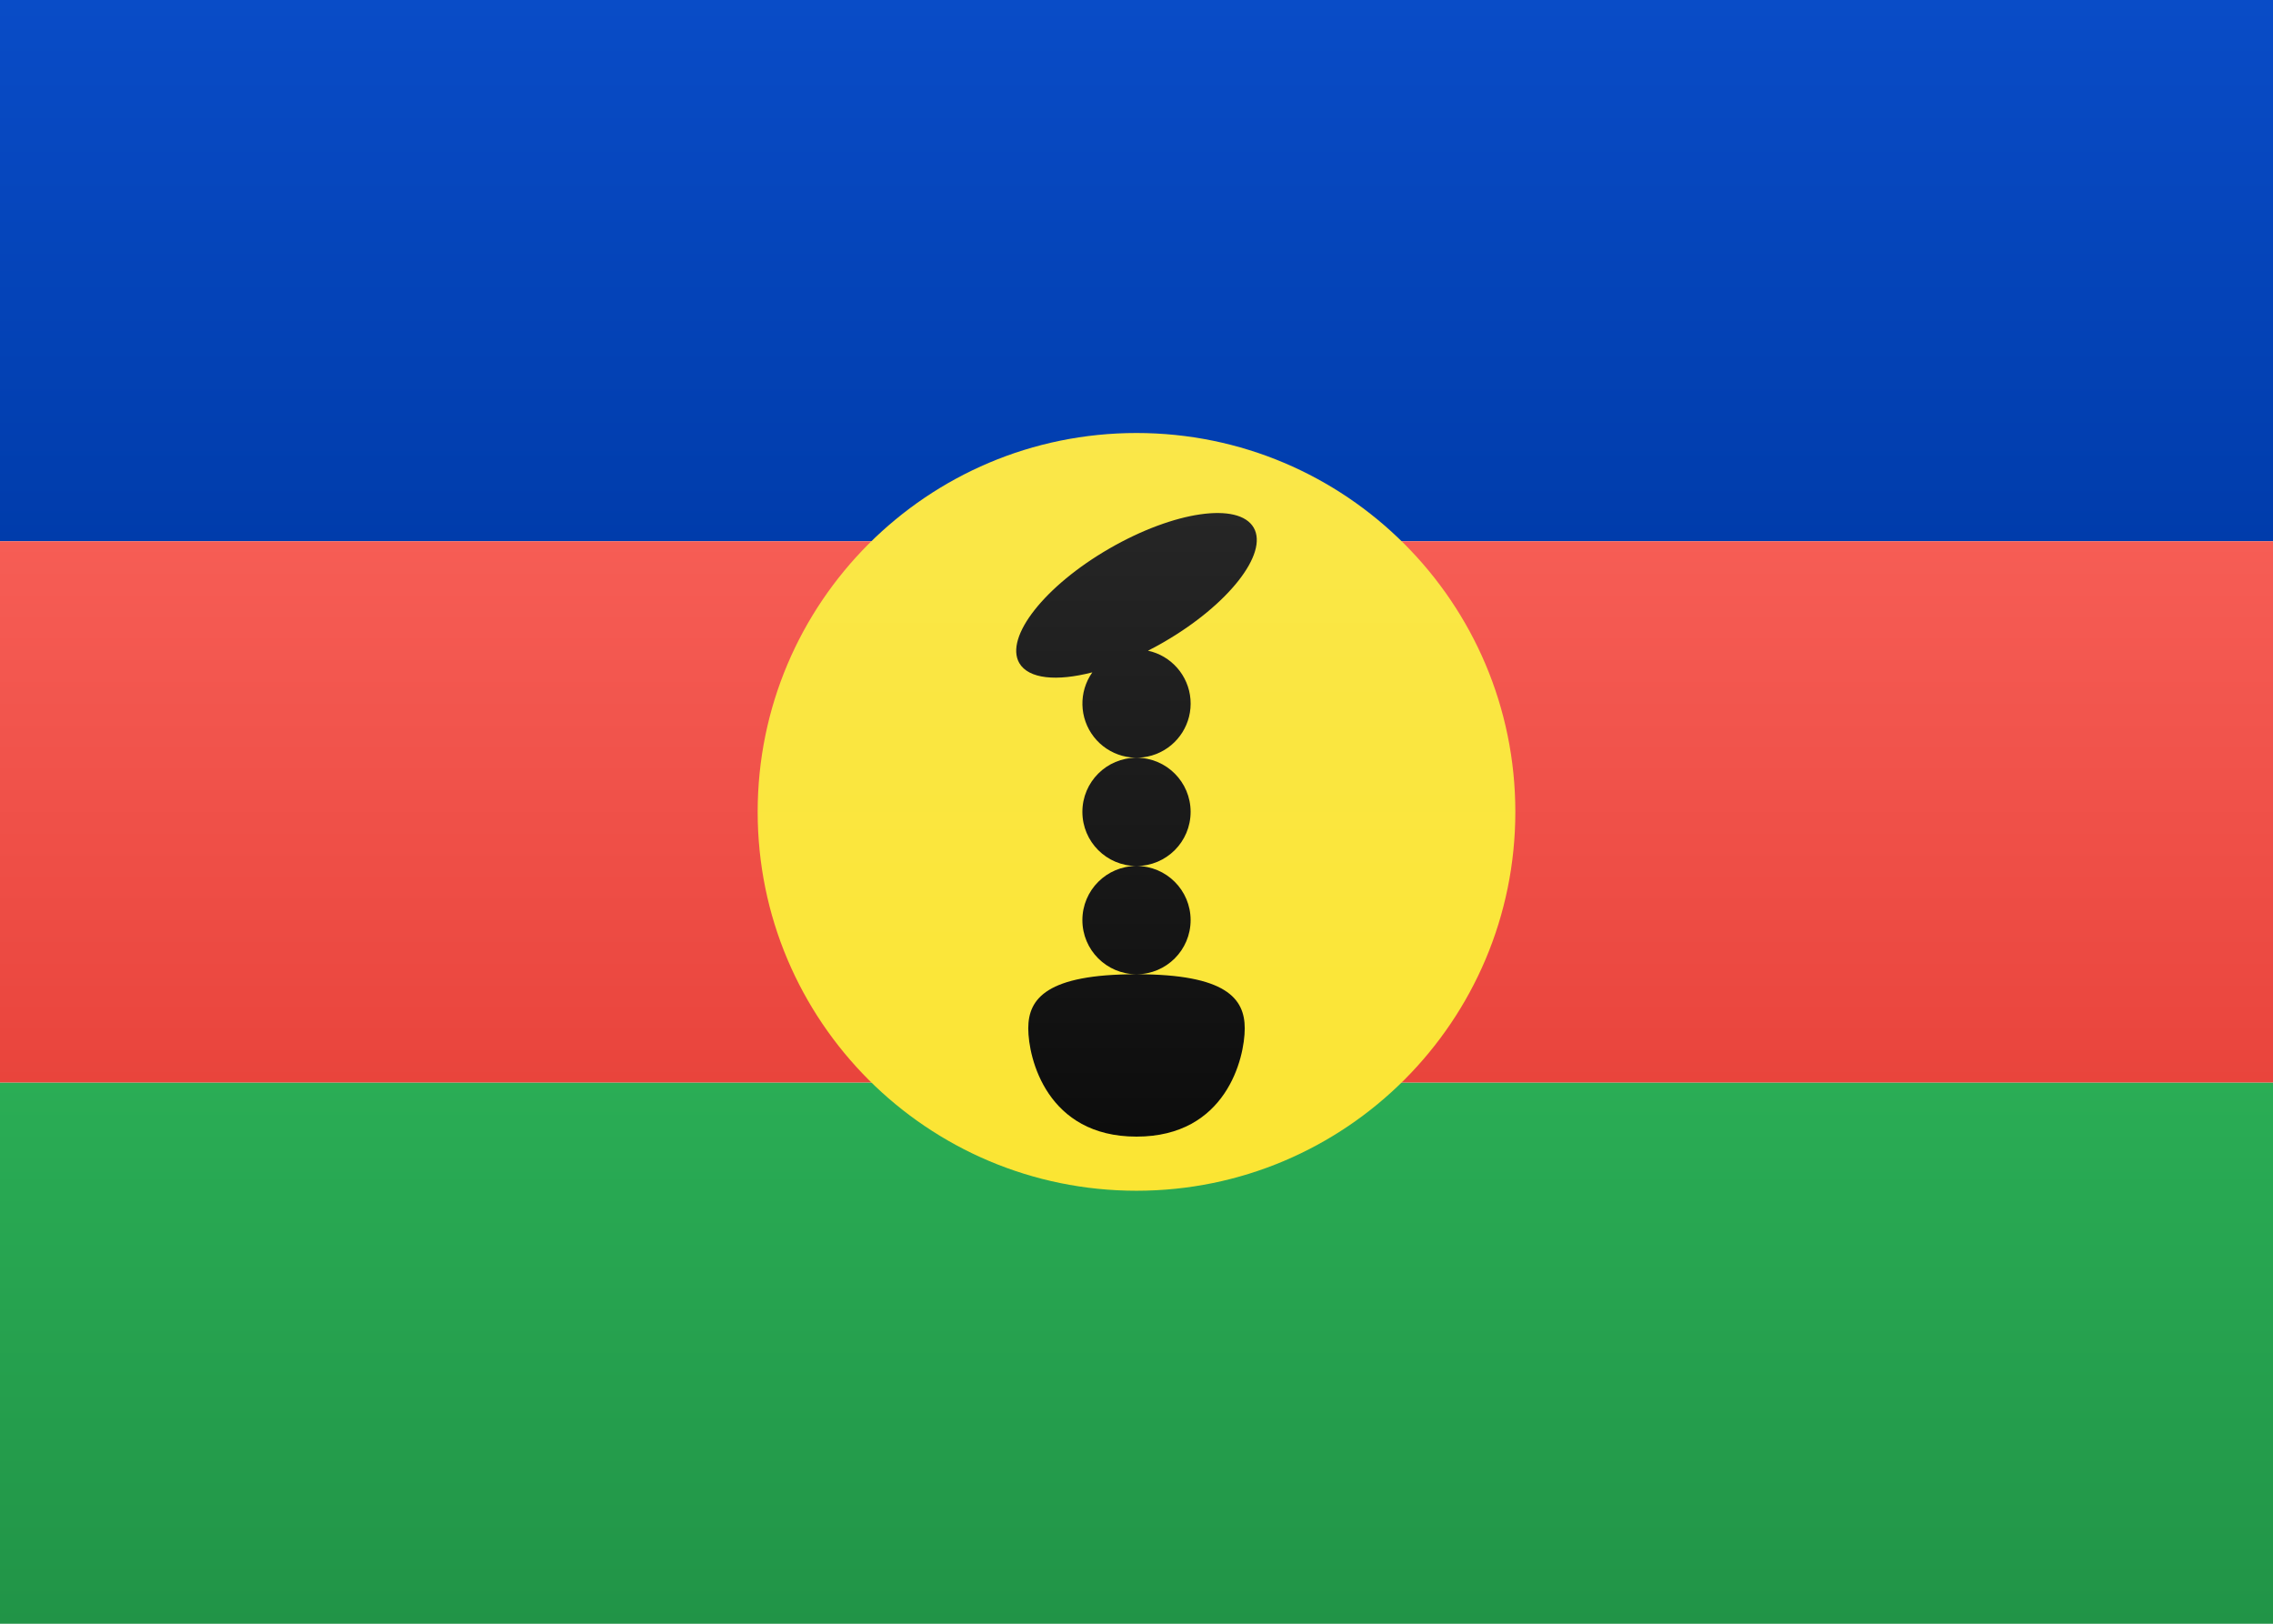
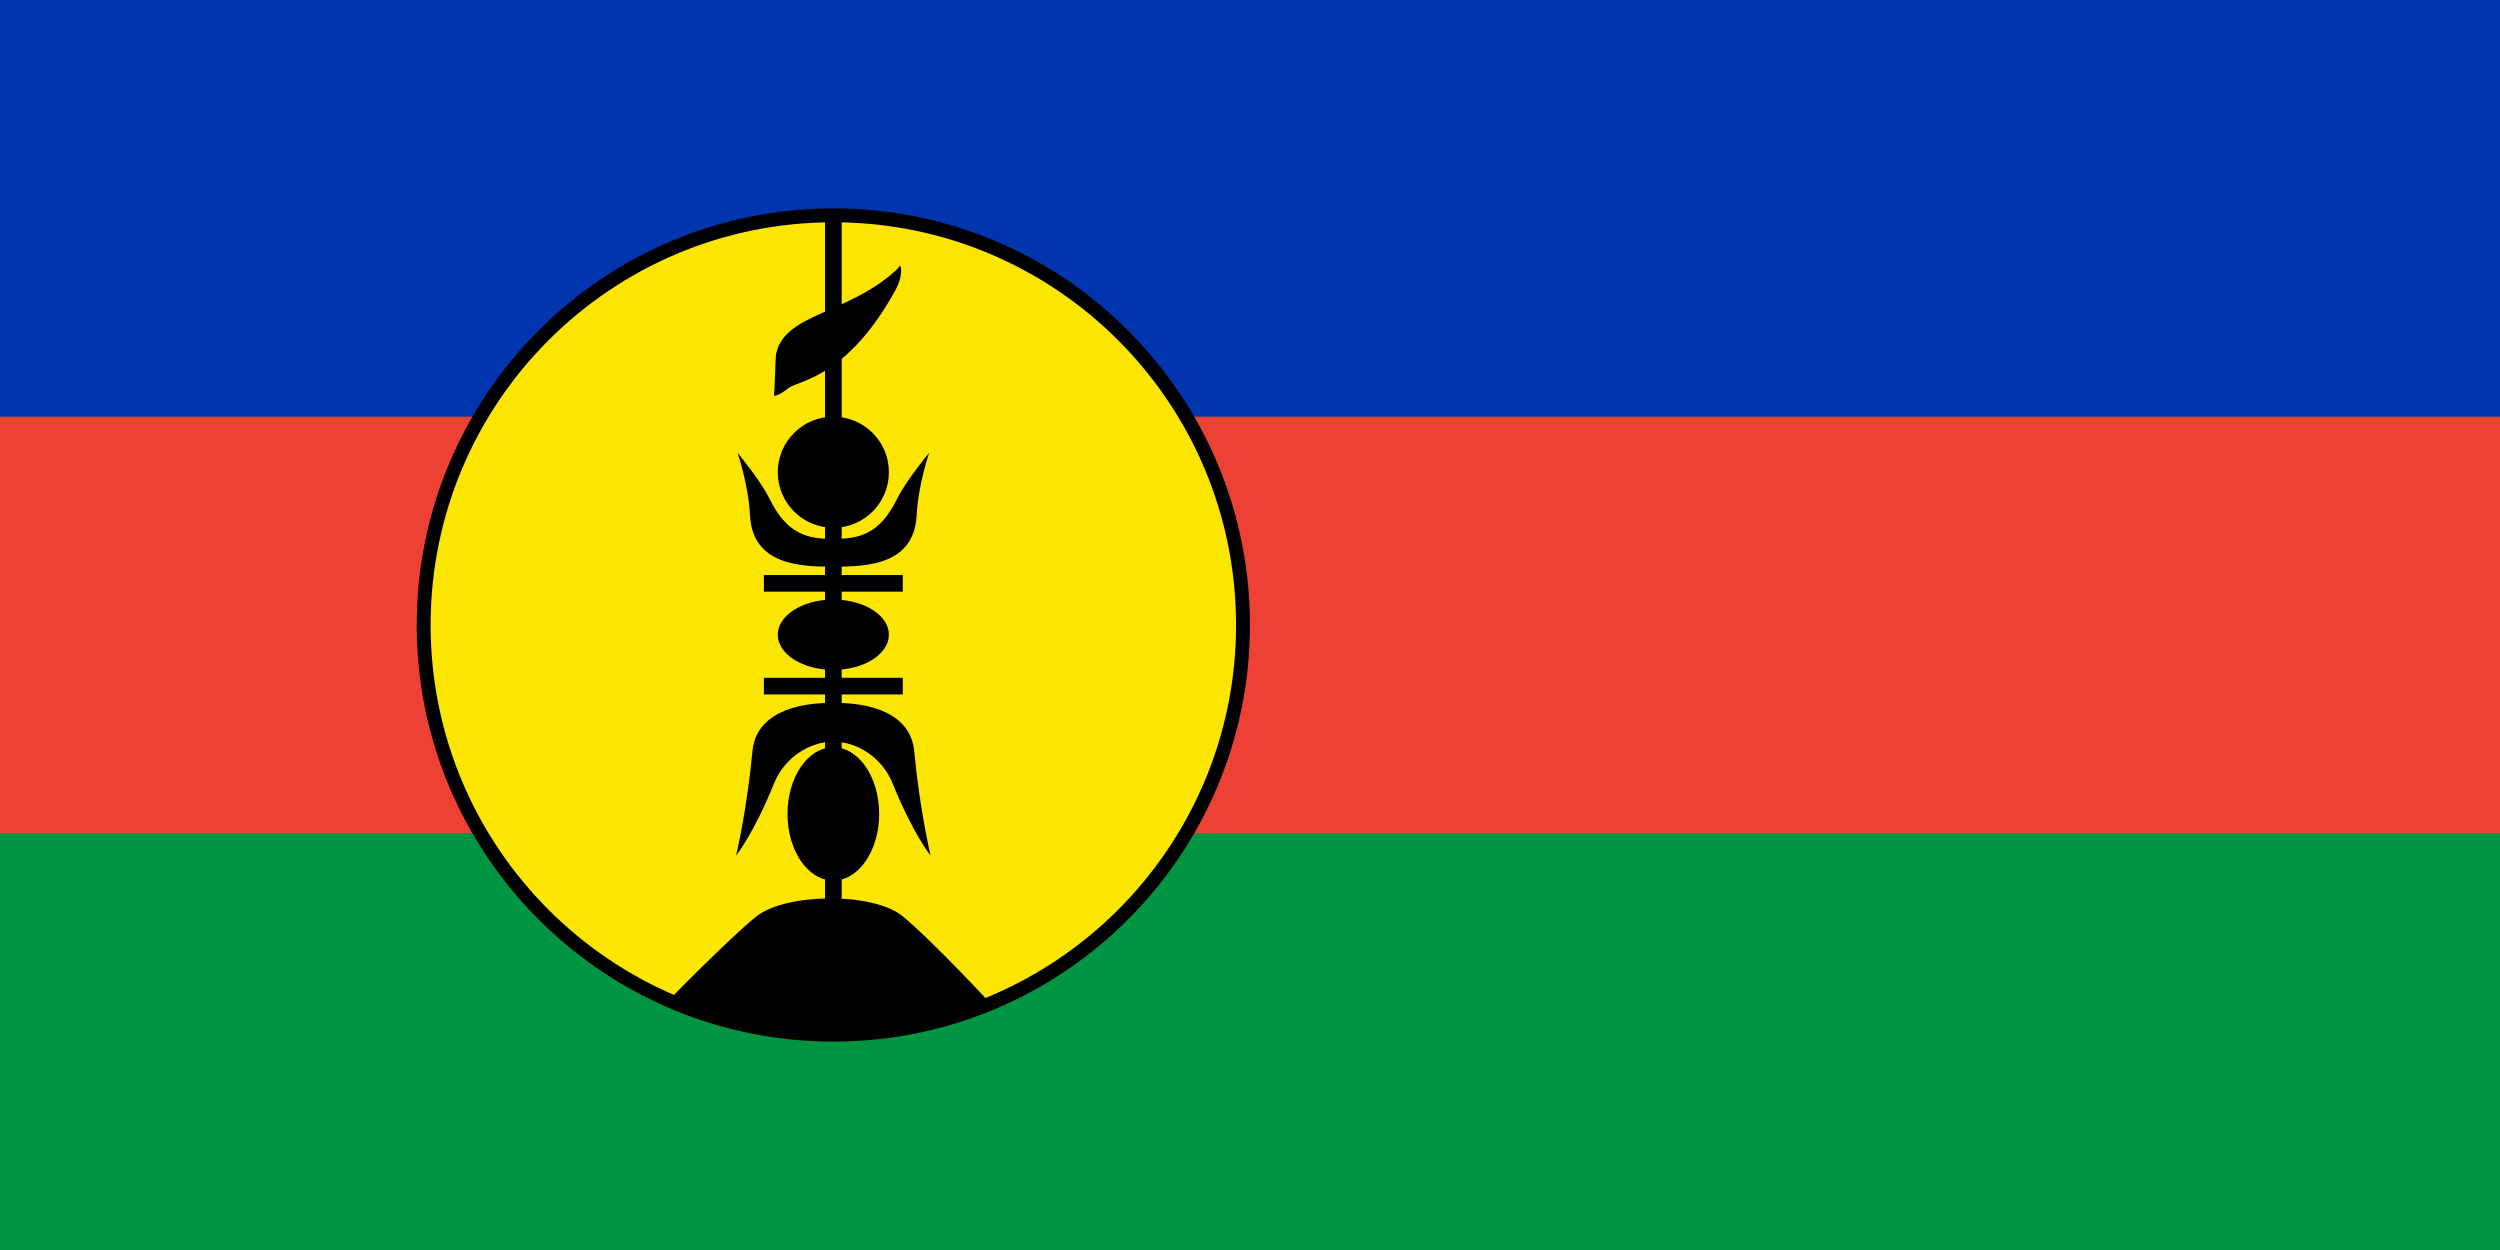
- <svg xmlns="http://www.w3.org/2000/svg" width="21" height="15">
-   <defs>
-     <linearGradient x1="50%" y1="0%" x2="50%" y2="100%" id="a">
-       <stop stop-color="#FFF" offset="0%" />
-       <stop stop-color="#F0F0F0" offset="100%" />
-     </linearGradient>
-     <linearGradient x1="50%" y1="0%" x2="50%" y2="100%" id="b">
-       <stop stop-color="#094CC7" offset="0%" />
-       <stop stop-color="#003CAB" offset="100%" />
-     </linearGradient>
-     <linearGradient x1="50%" y1="0%" x2="50%" y2="100%" id="c">
-       <stop stop-color="#2AAD55" offset="0%" />
-       <stop stop-color="#219447" offset="100%" />
-     </linearGradient>
-     <linearGradient x1="50%" y1="0%" x2="50%" y2="100%" id="d">
-       <stop stop-color="#F65D55" offset="0%" />
-       <stop stop-color="#E9443C" offset="100%" />
-     </linearGradient>
-     <linearGradient x1="50%" y1="0%" x2="50%" y2="100%" id="e">
-       <stop stop-color="#FAE749" offset="0%" />
-       <stop stop-color="#FBE533" offset="100%" />
-     </linearGradient>
-     <linearGradient x1="50%" y1="0%" x2="50%" y2="100%" id="f">
-       <stop stop-color="#262626" offset="0%" />
-       <stop stop-color="#0D0D0D" offset="100%" />
-     </linearGradient>
-   </defs>
-   <g fill="none" fill-rule="evenodd">
-     <path fill="url(#a)" d="M0 0h21v15H0z" />
-     <path fill="url(#b)" d="M0 0h21v5H0z" />
-     <path fill="url(#c)" d="M0 10h21v5H0z" />
-     <path fill="url(#d)" d="M0 5h21v5H0z" />
-     <circle fill="url(#e)" cx="10.5" cy="7.5" r="3.5" />
-     <path d="M10.092 6.211a.5.5 0 1 0 .514-.2c.048-.024.096-.05.144-.078.598-.345.97-.819.833-1.058-.139-.24-.735-.153-1.333.192s-.97.819-.833 1.058c.086.148.347.171.675.086zM10.5 10.5c-.828 0-1-.724-1-1s.172-.5 1-.5c.828 0 1 .224 1 .5s-.172 1-1 1zm0-1.5a.5.5 0 1 1 0-1 .5.5 0 0 1 0 1zm0-1a.5.5 0 1 1 0-1 .5.5 0 0 1 0 1z" fill="url(#f)" />
+ <svg xmlns="http://www.w3.org/2000/svg" xmlns:xlink="http://www.w3.org/1999/xlink" width="900" height="450">
+   <path fill="#009543" d="M0 0h900v450H0z" />
+   <path fill="#ed4135" d="M0 0h900v300H0z" />
+   <path fill="#0035ad" d="M0 0h900v150H0z" />
+   <circle stroke="#000" stroke-width="5" fill="#fae600" cx="300" cy="225" r="147.48" />
+   <path stroke="#000" stroke-width="6" d="M275 247h50m-50-37h50M300 78v252" />
+   <path d="M240.62 360.419c60.191 24.58 116.608 1.51 116.608 1.51s-21.297-23.048-32.214-32.047c-10.653-8.778-41.991-8.431-52.685 0-8.924 7.038-34.52 32.97-31.709 30.537Z" />
+   <ellipse cx="300" cy="293" rx="16.5" ry="24" />
+   <ellipse cx="300" cy="228.5" rx="20" ry="12.66" />
+   <circle cx="300" cy="170" r="20" />
+   <path d="M324 95.5c-.006-.013 1.733 2.87-1.913 9.436-17.426 31.383-34.913 32.061-38.232 34.764-3.658 2.978-5.202 2.774-5.202 2.774.261-2.688.504-13.679.695-14.738 2.645-14.663 24.796-14.461 42.132-29.476 2.708-2.345 2.514-2.773 2.514-2.773Z" />
+   <g id="a">
+     <path d="M265.5 163s3.914 11.23 4.5 22.5c.935 17.997 18.18 18.5 30 18.5v-10c-8.859 0-16.553-1.317-23-14.5-3.18-6.503-11.5-16.5-11.5-16.5zM265 308s6.296-7.765 13.662-25.975C282.505 272.525 291.612 267 300 267v-14c-19.028 0-28.15 7.055-29.113 17.363C268.91 291.541 265 308 265 308z" />
  </g>
+   <use xlink:href="#a" transform="matrix(-1 0 0 1 600 0)" />
</svg>
